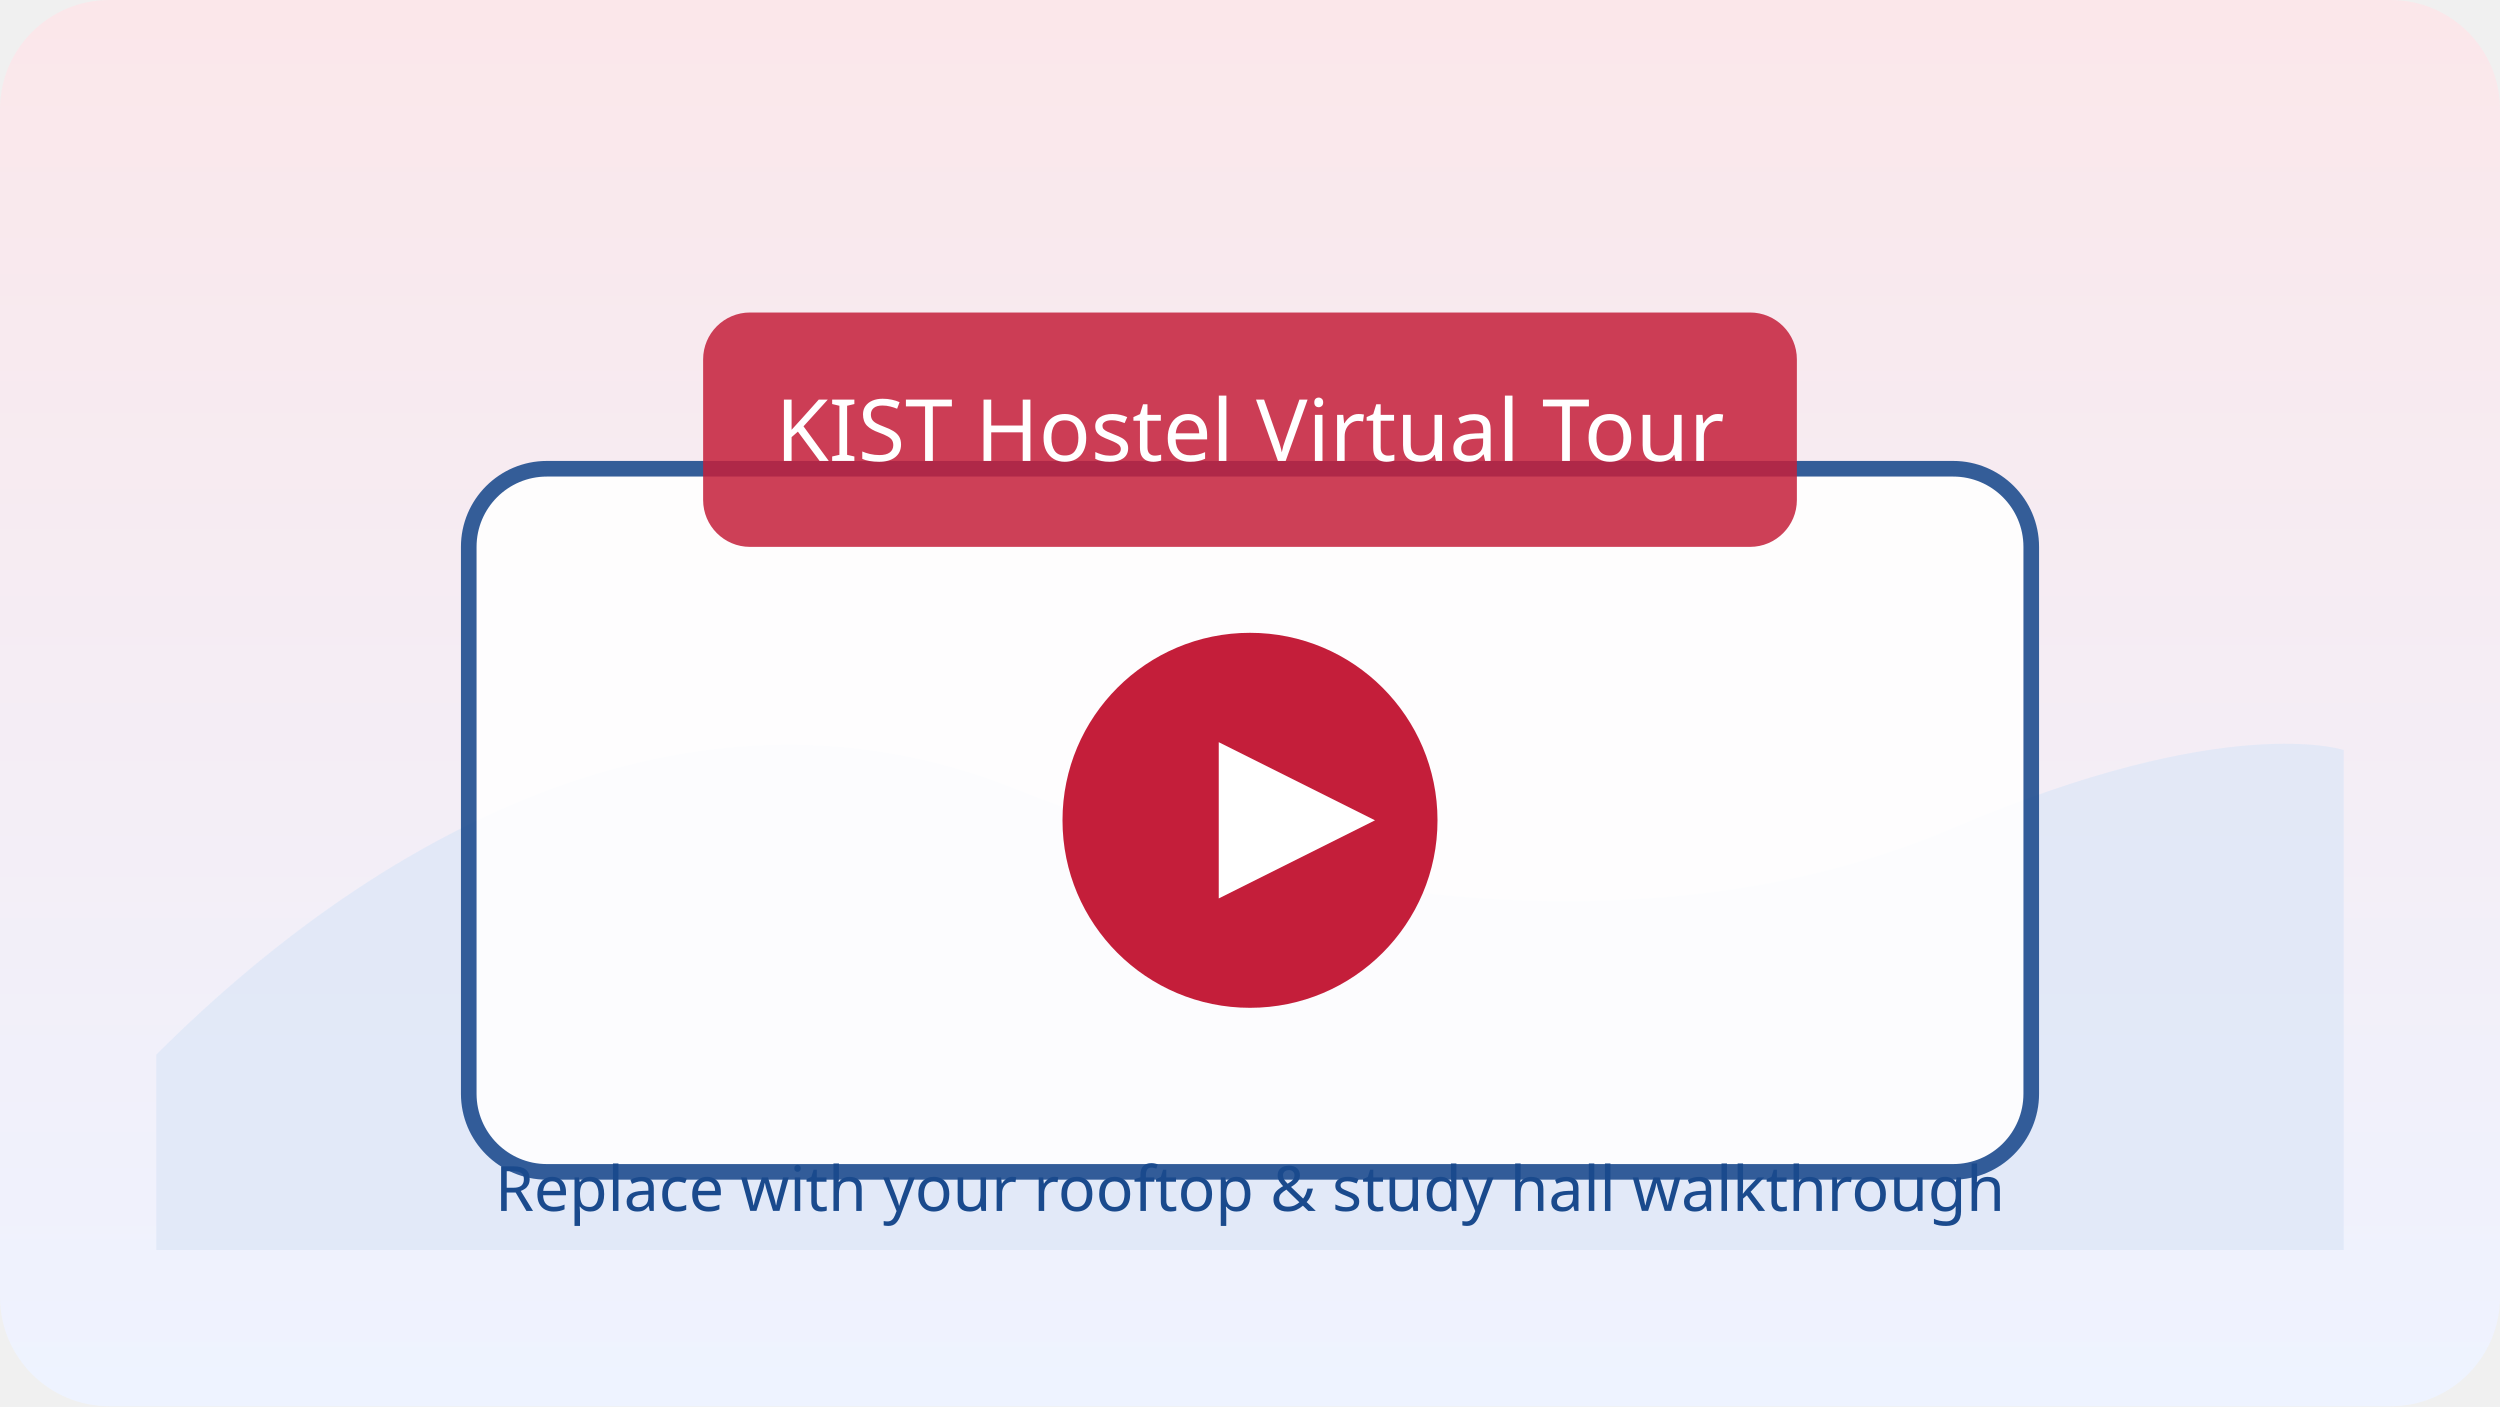
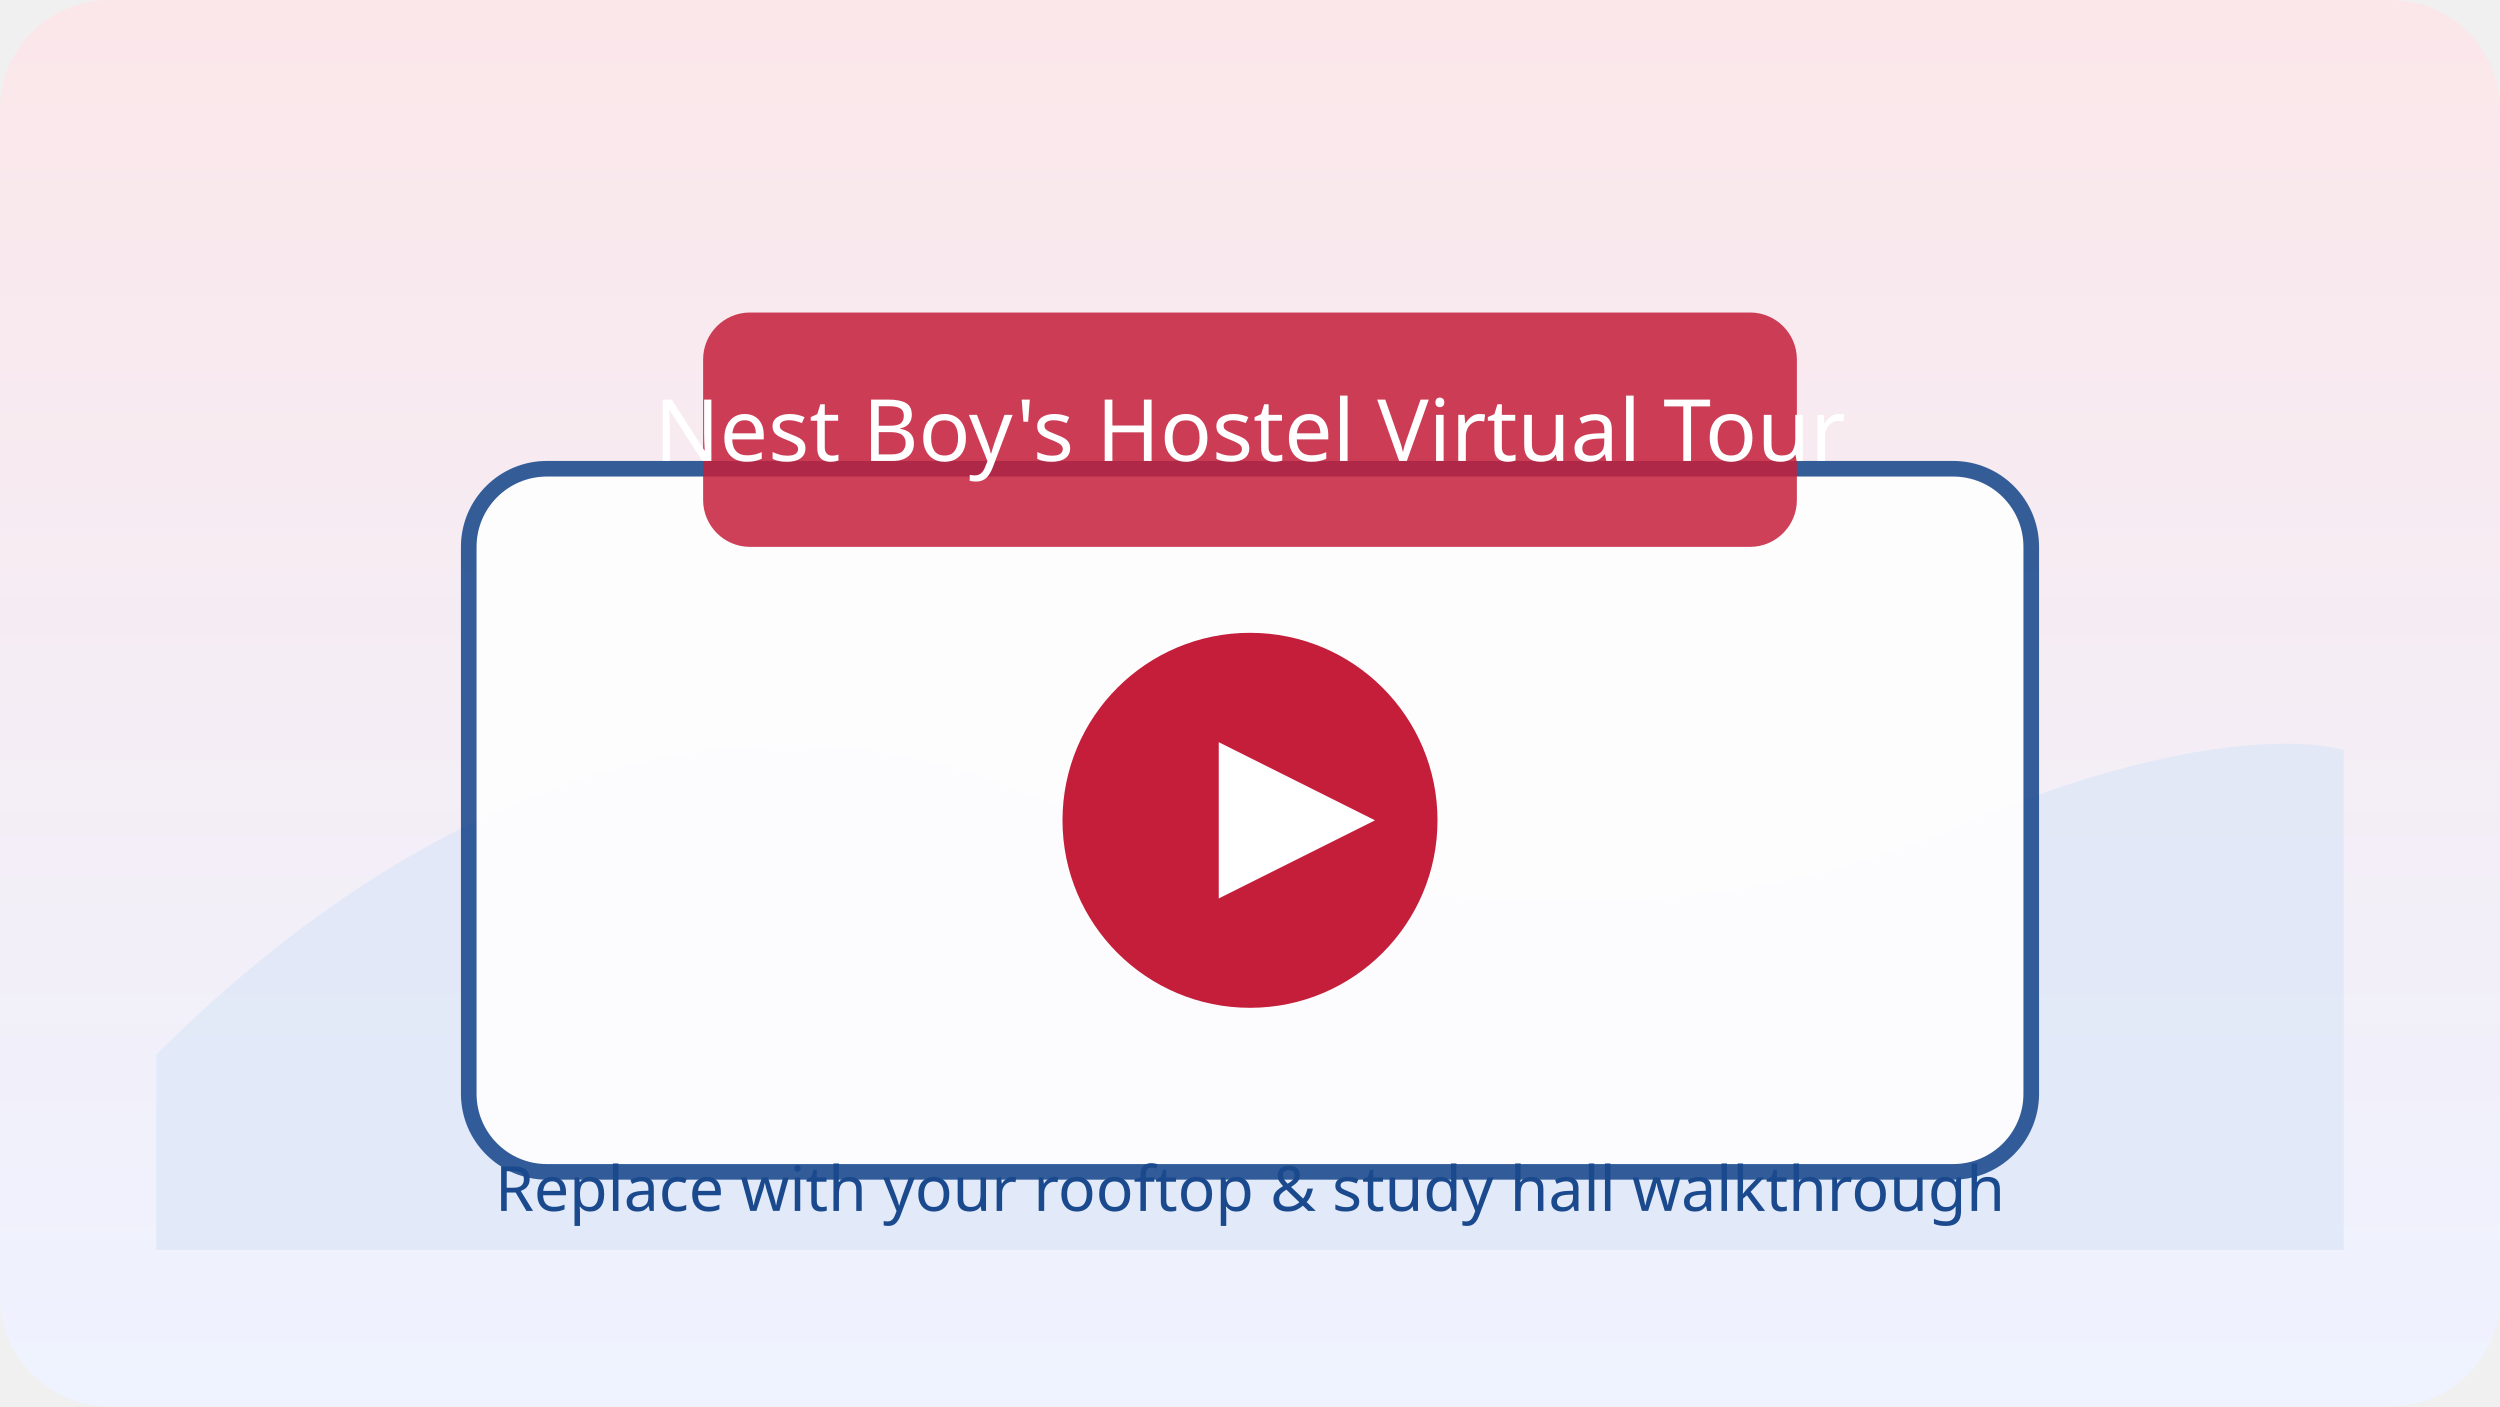
<svg xmlns="http://www.w3.org/2000/svg" width="640" height="360" viewBox="0 0 640 360" role="img" aria-labelledby="title desc">
  <defs>
    <linearGradient id="bg" x1="0" x2="0" y1="0" y2="1">
      <stop offset="0%" stop-color="#fbe7ea" />
      <stop offset="100%" stop-color="#eef3ff" />
    </linearGradient>
  </defs>
  <rect width="640" height="360" rx="28" fill="url(#bg)" />
  <path d="M40 270c60-60 140-100 220-68s170 40 240 10 100-20 100-20v128H40z" fill="#dce6f7" opacity="0.7" />
  <rect x="120" y="120" width="400" height="180" rx="20" fill="#fff" opacity="0.88" stroke="#1a4a8d" stroke-width="4" />
  <rect x="180" y="80" width="280" height="60" rx="12" fill="#c41e3a" opacity="0.85" />
-   <text x="320" y="118" font-family="'Hind', sans-serif" font-size="22" text-anchor="middle" fill="#fff">KIST Hostel Virtual Tour</text>
+   <text x="320" y="118" font-family="'Hind', sans-serif" font-size="22" text-anchor="middle" fill="#fff">Nest Boy's Hostel Virtual Tour</text>
  <circle cx="320" cy="210" r="48" fill="#c41e3a" />
  <polygon points="312,190 352,210 312,230" fill="#fff" />
  <text x="320" y="310" font-family="'Poppins', sans-serif" font-size="16" text-anchor="middle" fill="#1a4a8d">Replace with your rooftop &amp; study hall walkthrough</text>
</svg>
